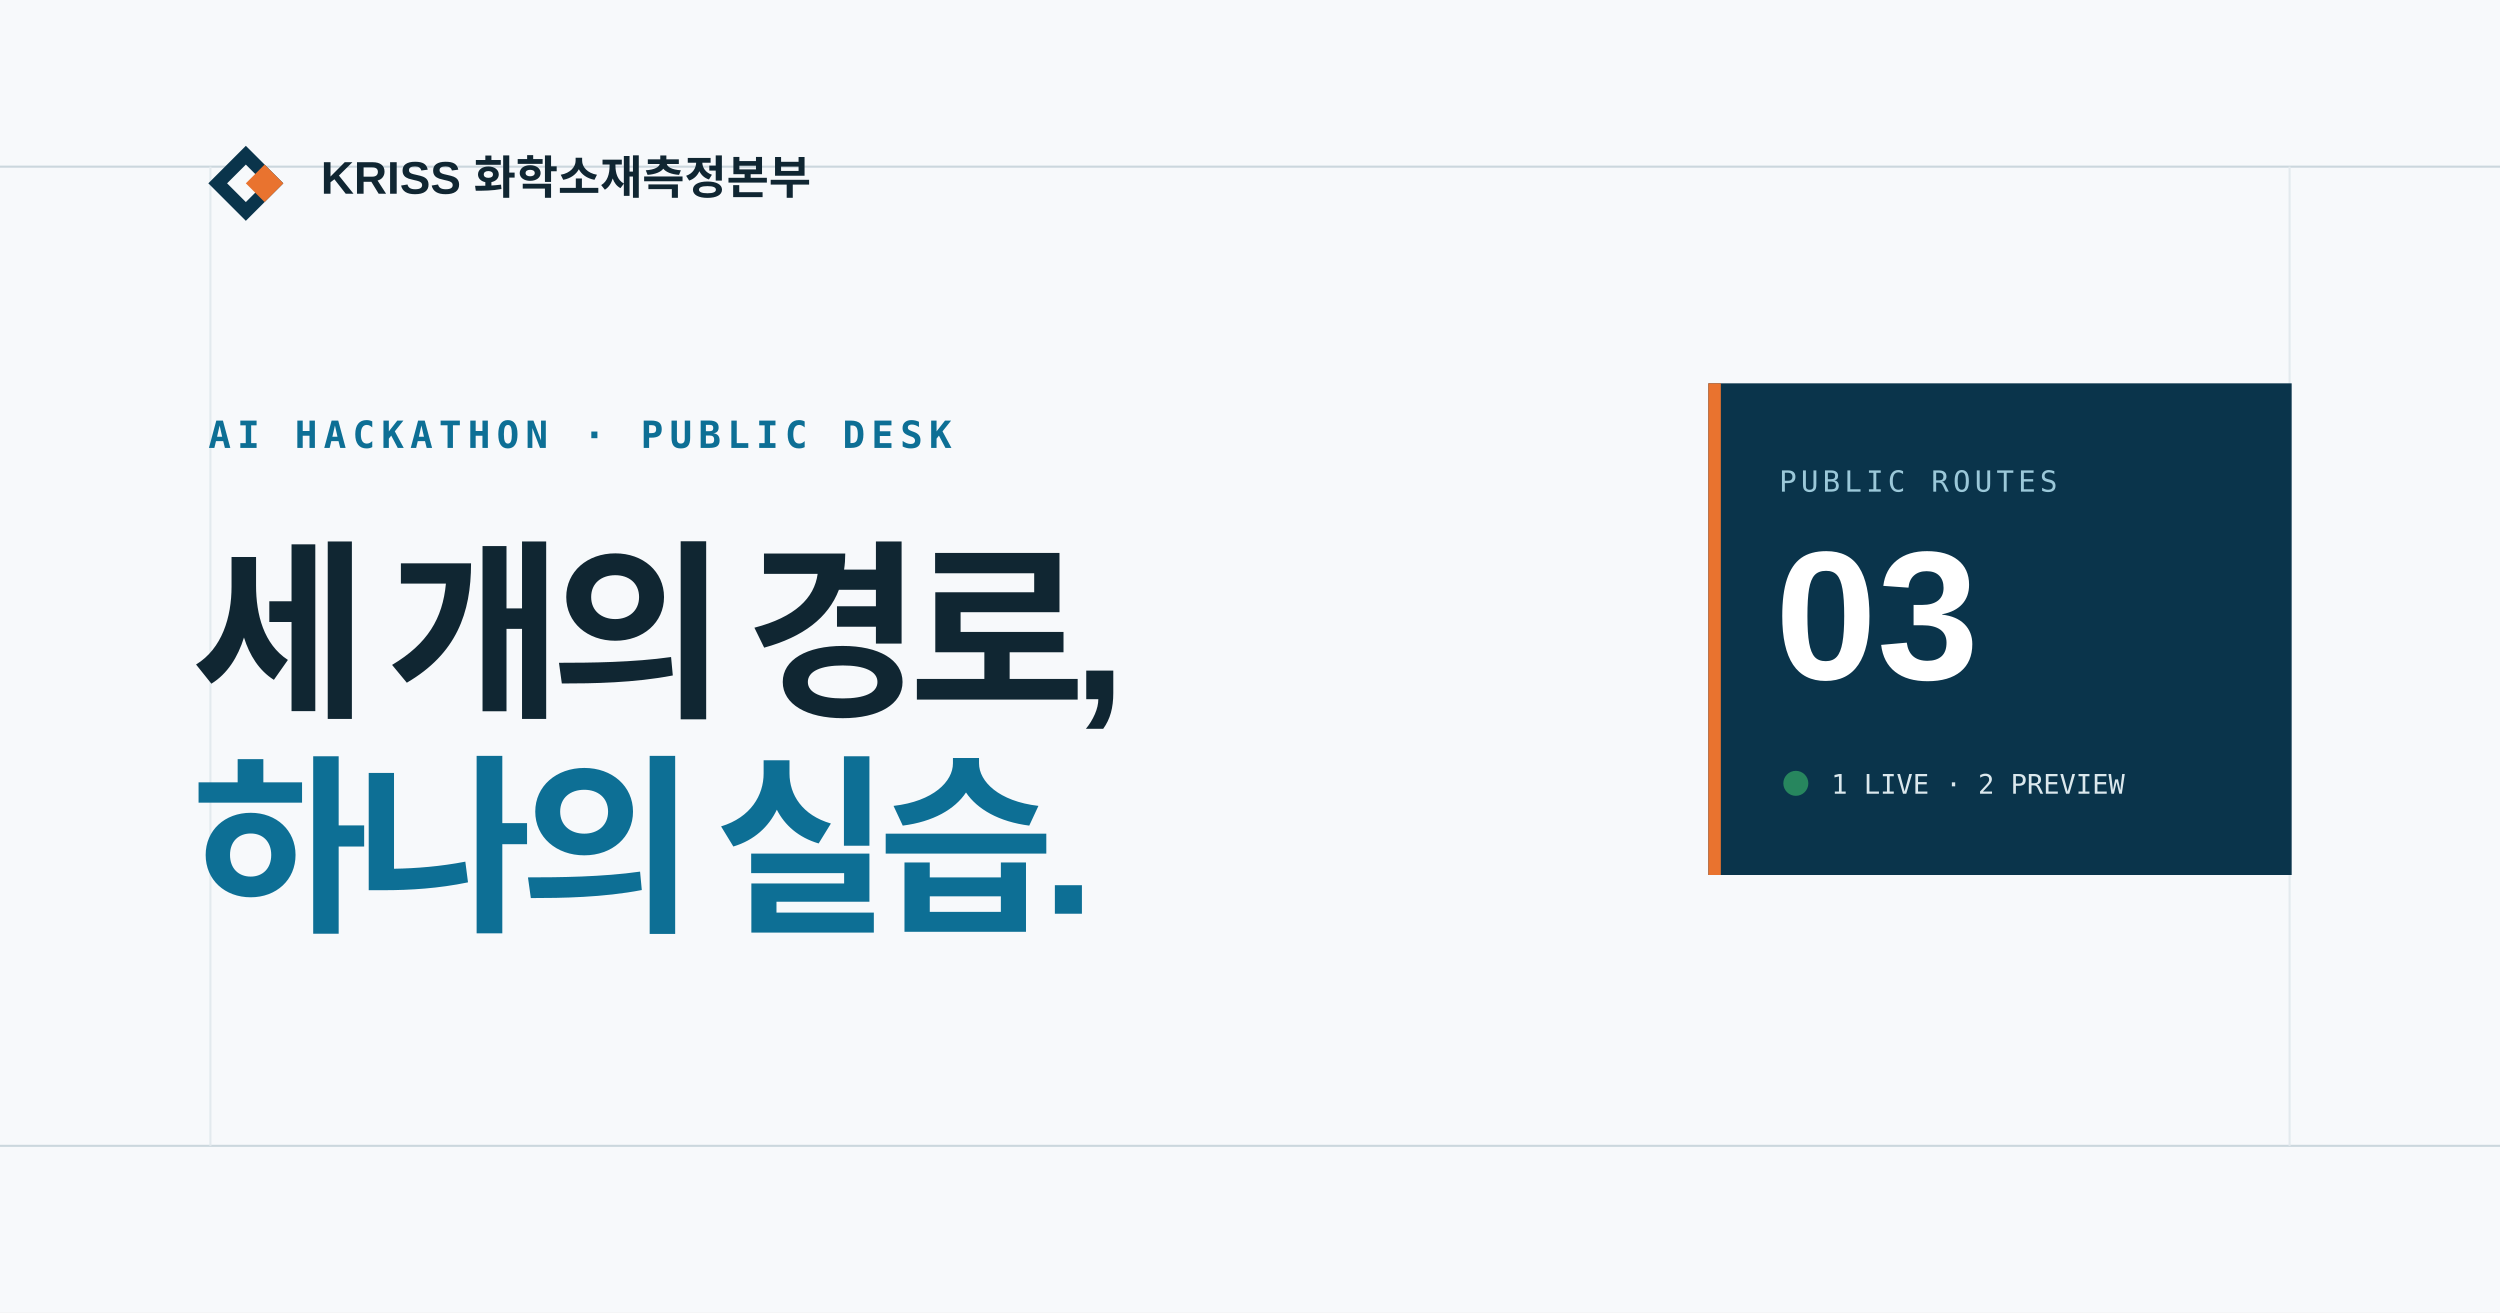
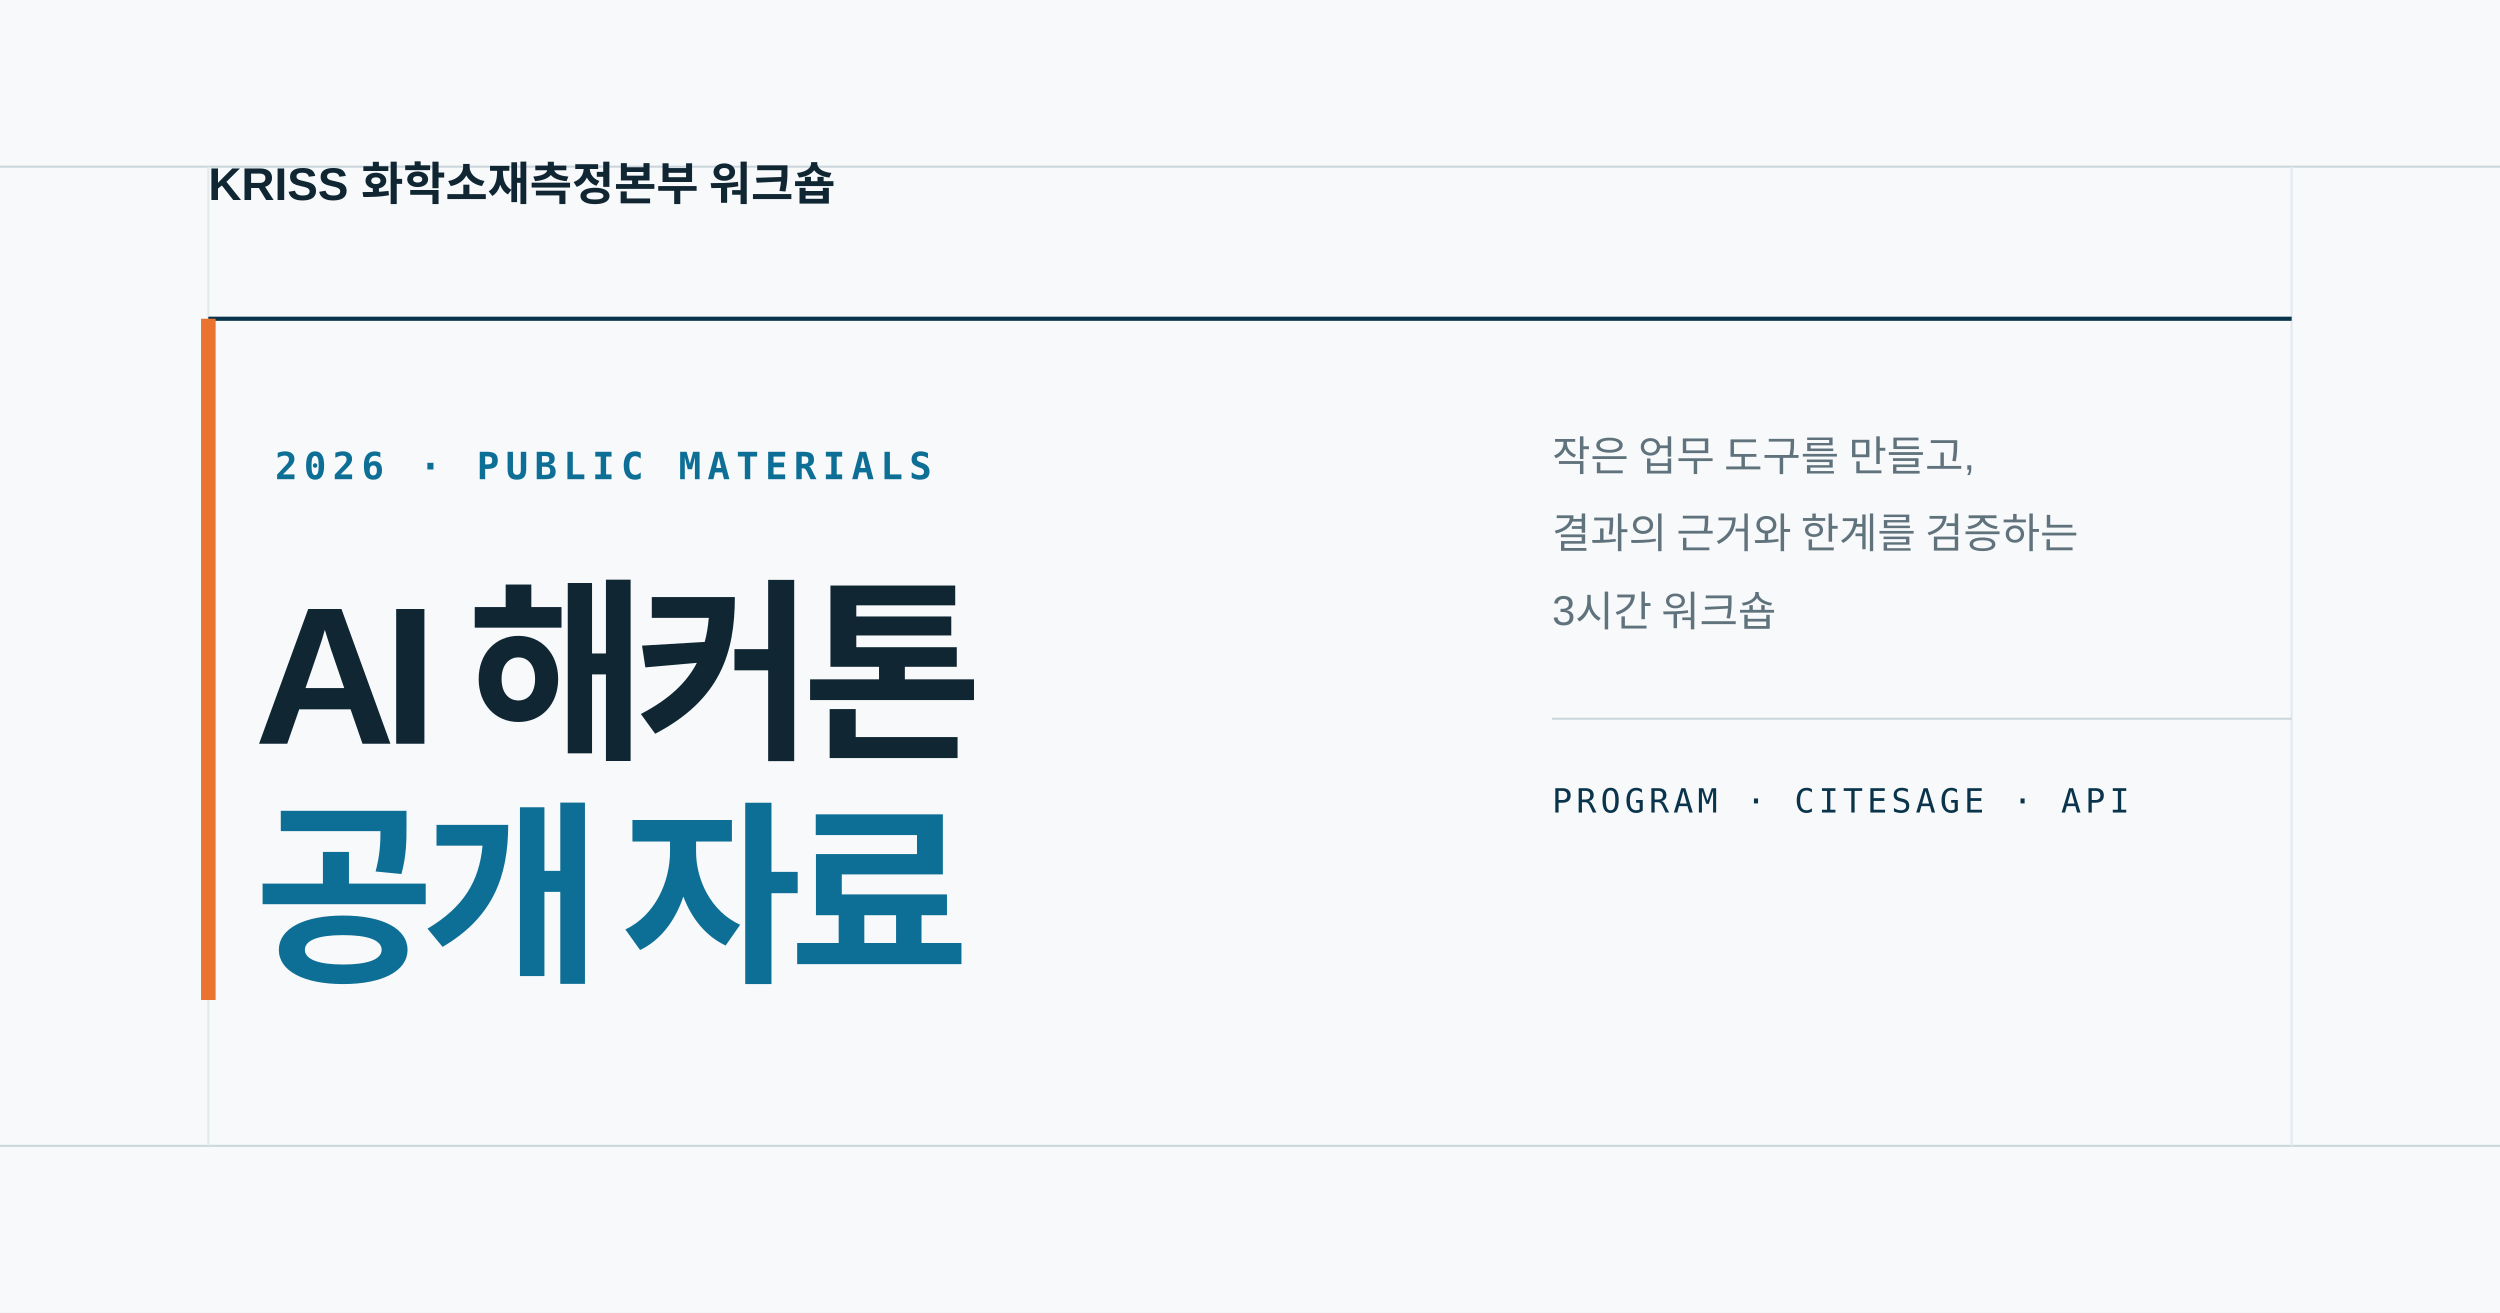
<svg xmlns="http://www.w3.org/2000/svg" width="1200" height="630" viewBox="0 0 1200 630">
  <rect width="1200" height="630" fill="#f7f9fb" />
  <path d="M0 80h1200M0 550h1200" stroke="#cbd7dd" />
-   <path d="M101 80v470M1099 80v470" stroke="#e3eaee" />
-   <g transform="translate(100 70)">
-     <path d="M18 0 36 18 18 36 0 18Z" fill="#0a344b" />
-     <path d="M18 9 27 18 18 27 9 18Z" fill="#f7f9fb" />
-     <path d="m27 9 9 9-9 9-9-9Z" fill="#e9732f" />
-   </g>
-   <text x="154" y="93" fill="#102632" font-family="Arial, sans-serif" font-size="22" font-weight="700">KRISS 화학소재측정본부</text>
-   <text x="100" y="215" fill="#0d6f95" font-family="monospace" font-size="18" font-weight="700" letter-spacing="3">AI HACKATHON · PUBLIC DESK</text>
-   <text x="92" y="337" fill="#102632" font-family="Arial, sans-serif" font-size="92" font-weight="800" letter-spacing="-6">세 개의 경로,</text>
-   <text x="92" y="440" fill="#0d6f95" font-family="Arial, sans-serif" font-size="92" font-weight="800" letter-spacing="-6">하나의 실습.</text>
-   <g transform="translate(820 184)">
-     <rect width="280" height="236" fill="#0a344b" />
-     <rect width="6" height="236" fill="#e9732f" />
-     <text x="34" y="52" fill="#9bc8d9" font-family="monospace" font-size="14" letter-spacing="2">PUBLIC ROUTES</text>
-     <text x="32" y="142" fill="#ffffff" font-family="Arial, sans-serif" font-size="88" font-weight="700">03</text>
-     <circle cx="42" cy="192" r="6" fill="#27865e" />
-     <text x="59" y="197" fill="#dbe8ed" font-family="monospace" font-size="13">1 LIVE · 2 PREVIEW</text>
-   </g>
+   <path d="M100 80v470M1100 80v470" stroke="#e3eaee" />
+   <path d="M100 153h1000" stroke="#0a344b" stroke-width="2" />
+   <path d="M100 153v327" stroke="#e9732f" stroke-width="7" />
+   <text x="100" y="96" fill="#102632" font-family="Arial, sans-serif" font-size="22" font-weight="700">KRISS 화학소재측정본부 워크숍</text>
+   <text x="132" y="230" fill="#0d6f95" font-family="monospace" font-size="18" font-weight="700" letter-spacing="3">2026 · PUBLIC MATERIALS</text>
+   <text x="122" y="357" fill="#102632" font-family="Arial, sans-serif" font-size="94" font-weight="800" letter-spacing="-6">AI 해커톤</text>
+   <text x="122" y="464" fill="#0d6f95" font-family="Arial, sans-serif" font-size="94" font-weight="800" letter-spacing="-6">공개 자료</text>
+   <text x="745" y="226" fill="#60727c" font-family="Arial, sans-serif" font-size="20">작은 업무 도구를 만들고,</text>
+   <text x="745" y="263" fill="#60727c" font-family="Arial, sans-serif" font-size="20">결과의 근거와 한계를 검증하는</text>
+   <text x="745" y="300" fill="#60727c" font-family="Arial, sans-serif" font-size="20">3시간 워크숍</text>
+   <path d="M745 345h355" stroke="#cbd7dd" />
+   <text x="745" y="390" fill="#0a344b" font-family="monospace" font-size="16" letter-spacing="2">PROGRAM · CITESAGE · API</text>
</svg>
